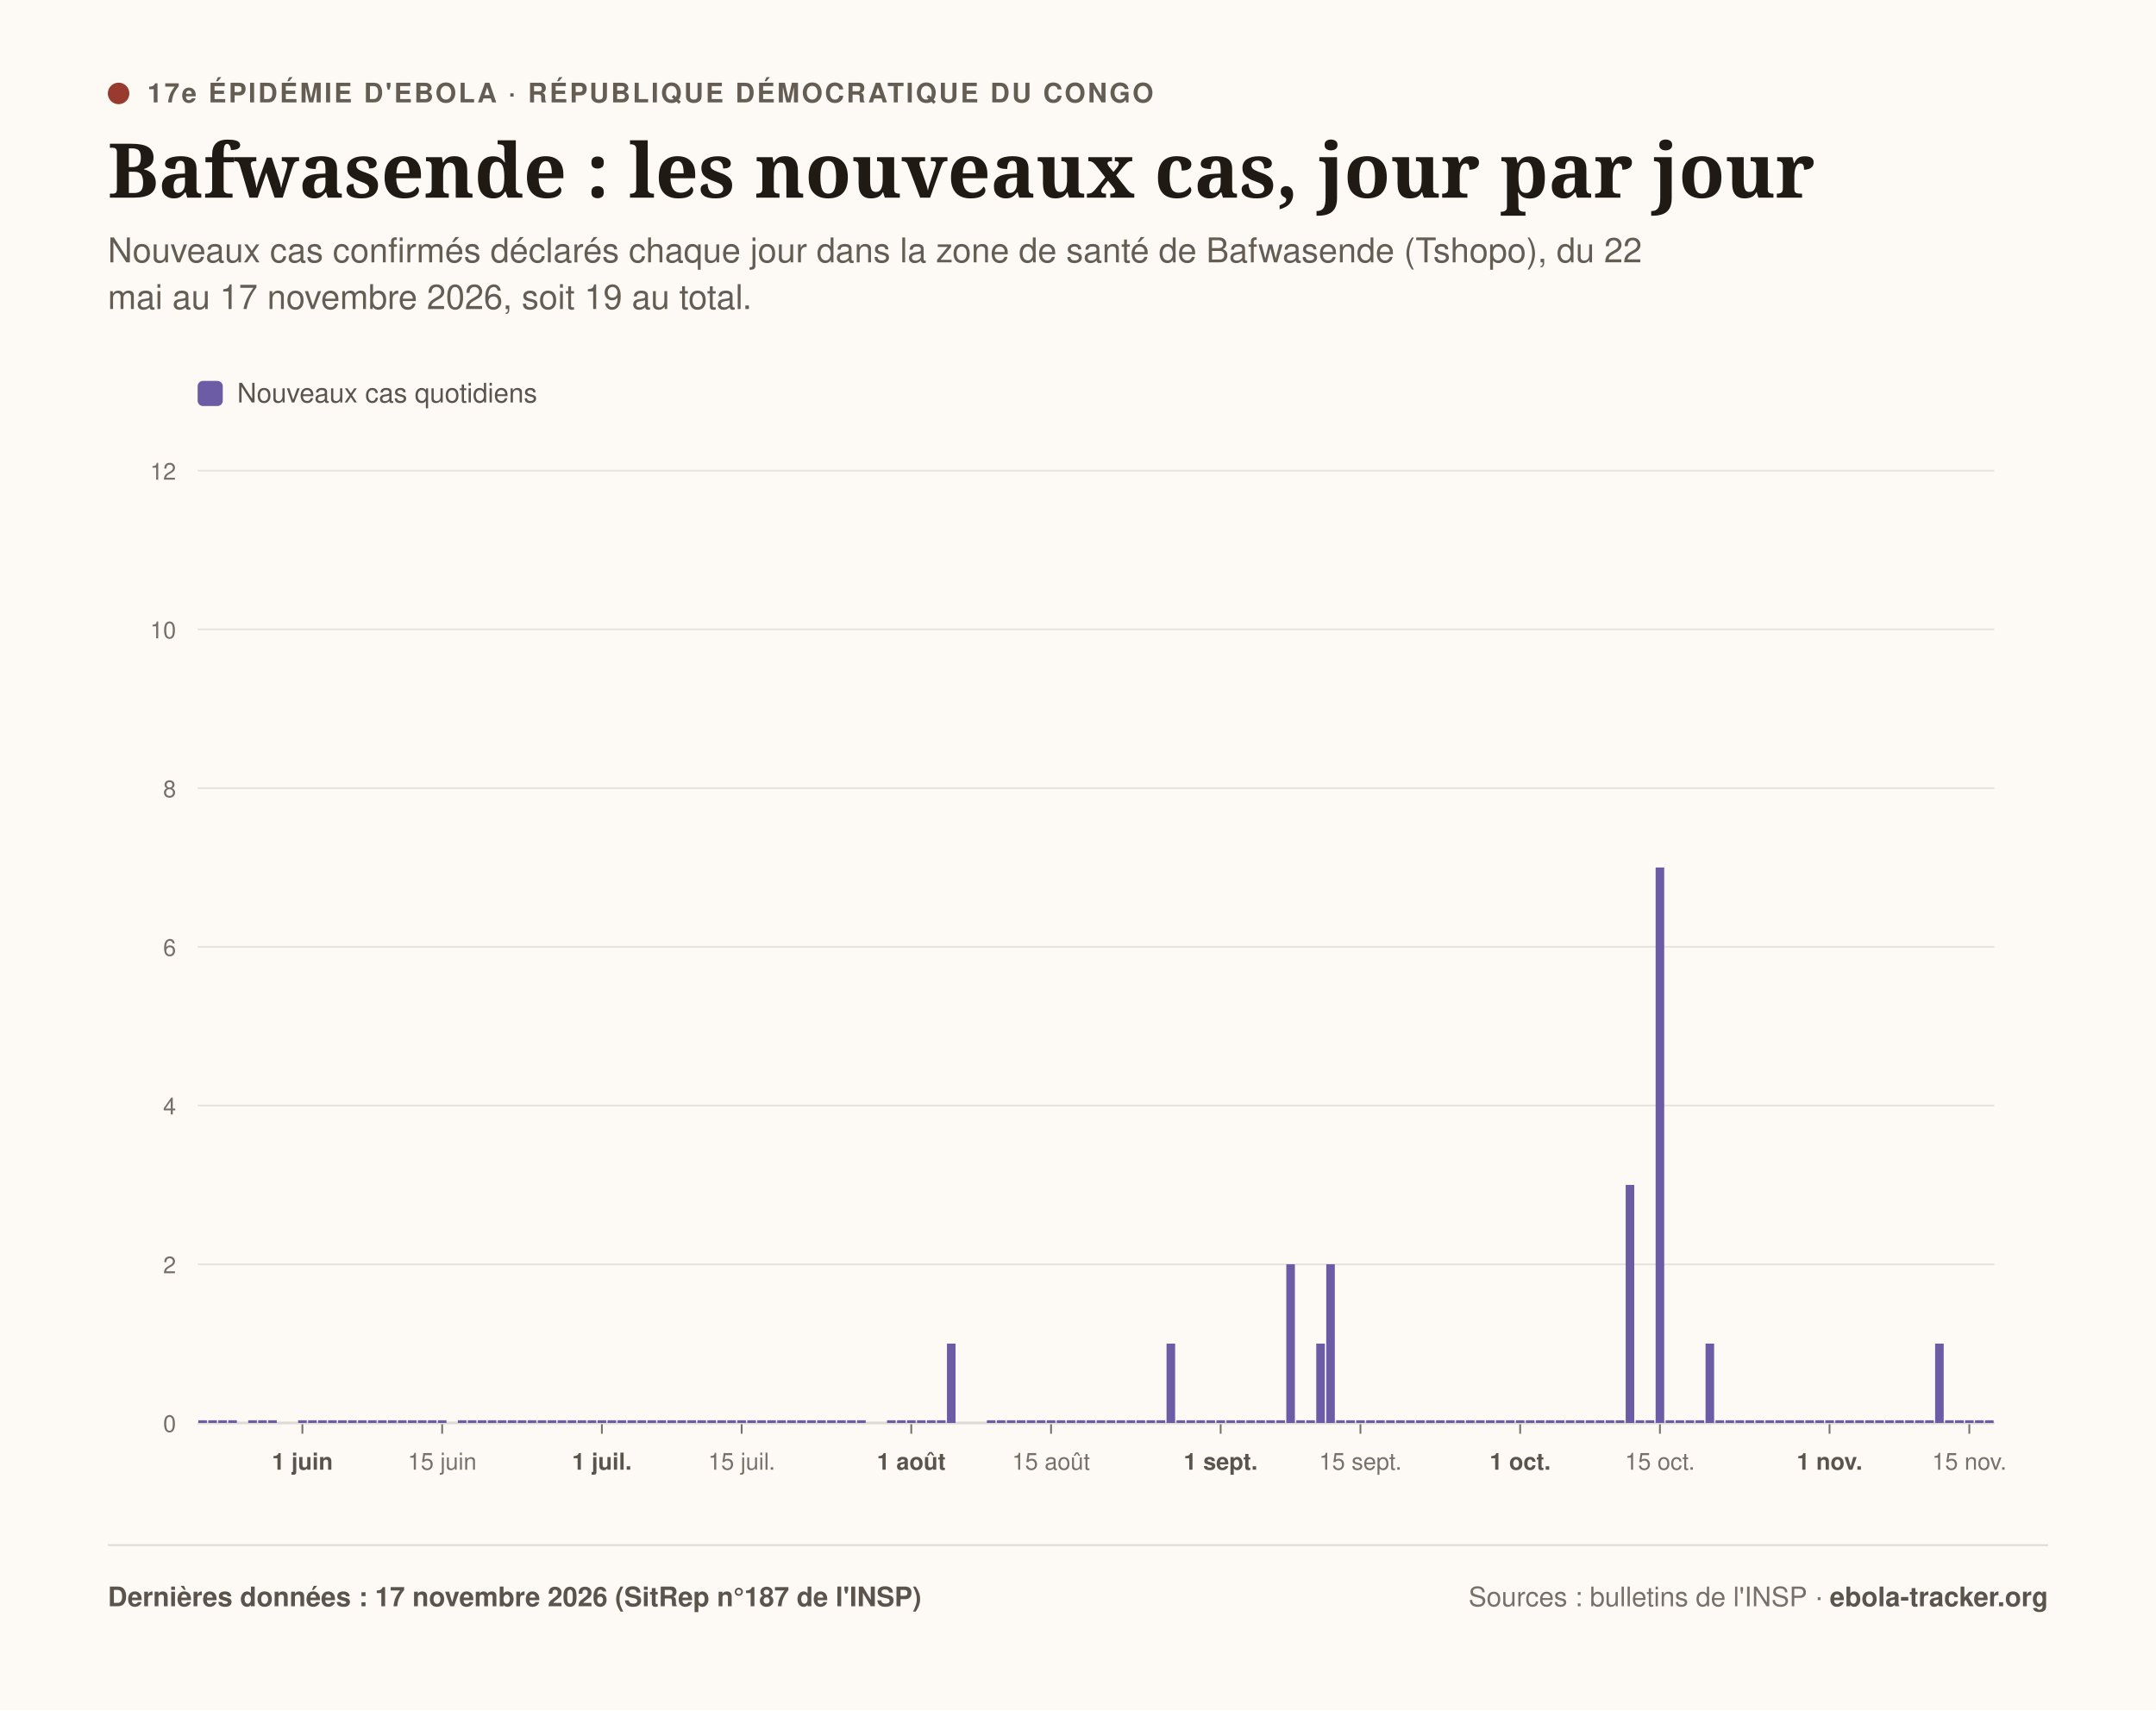
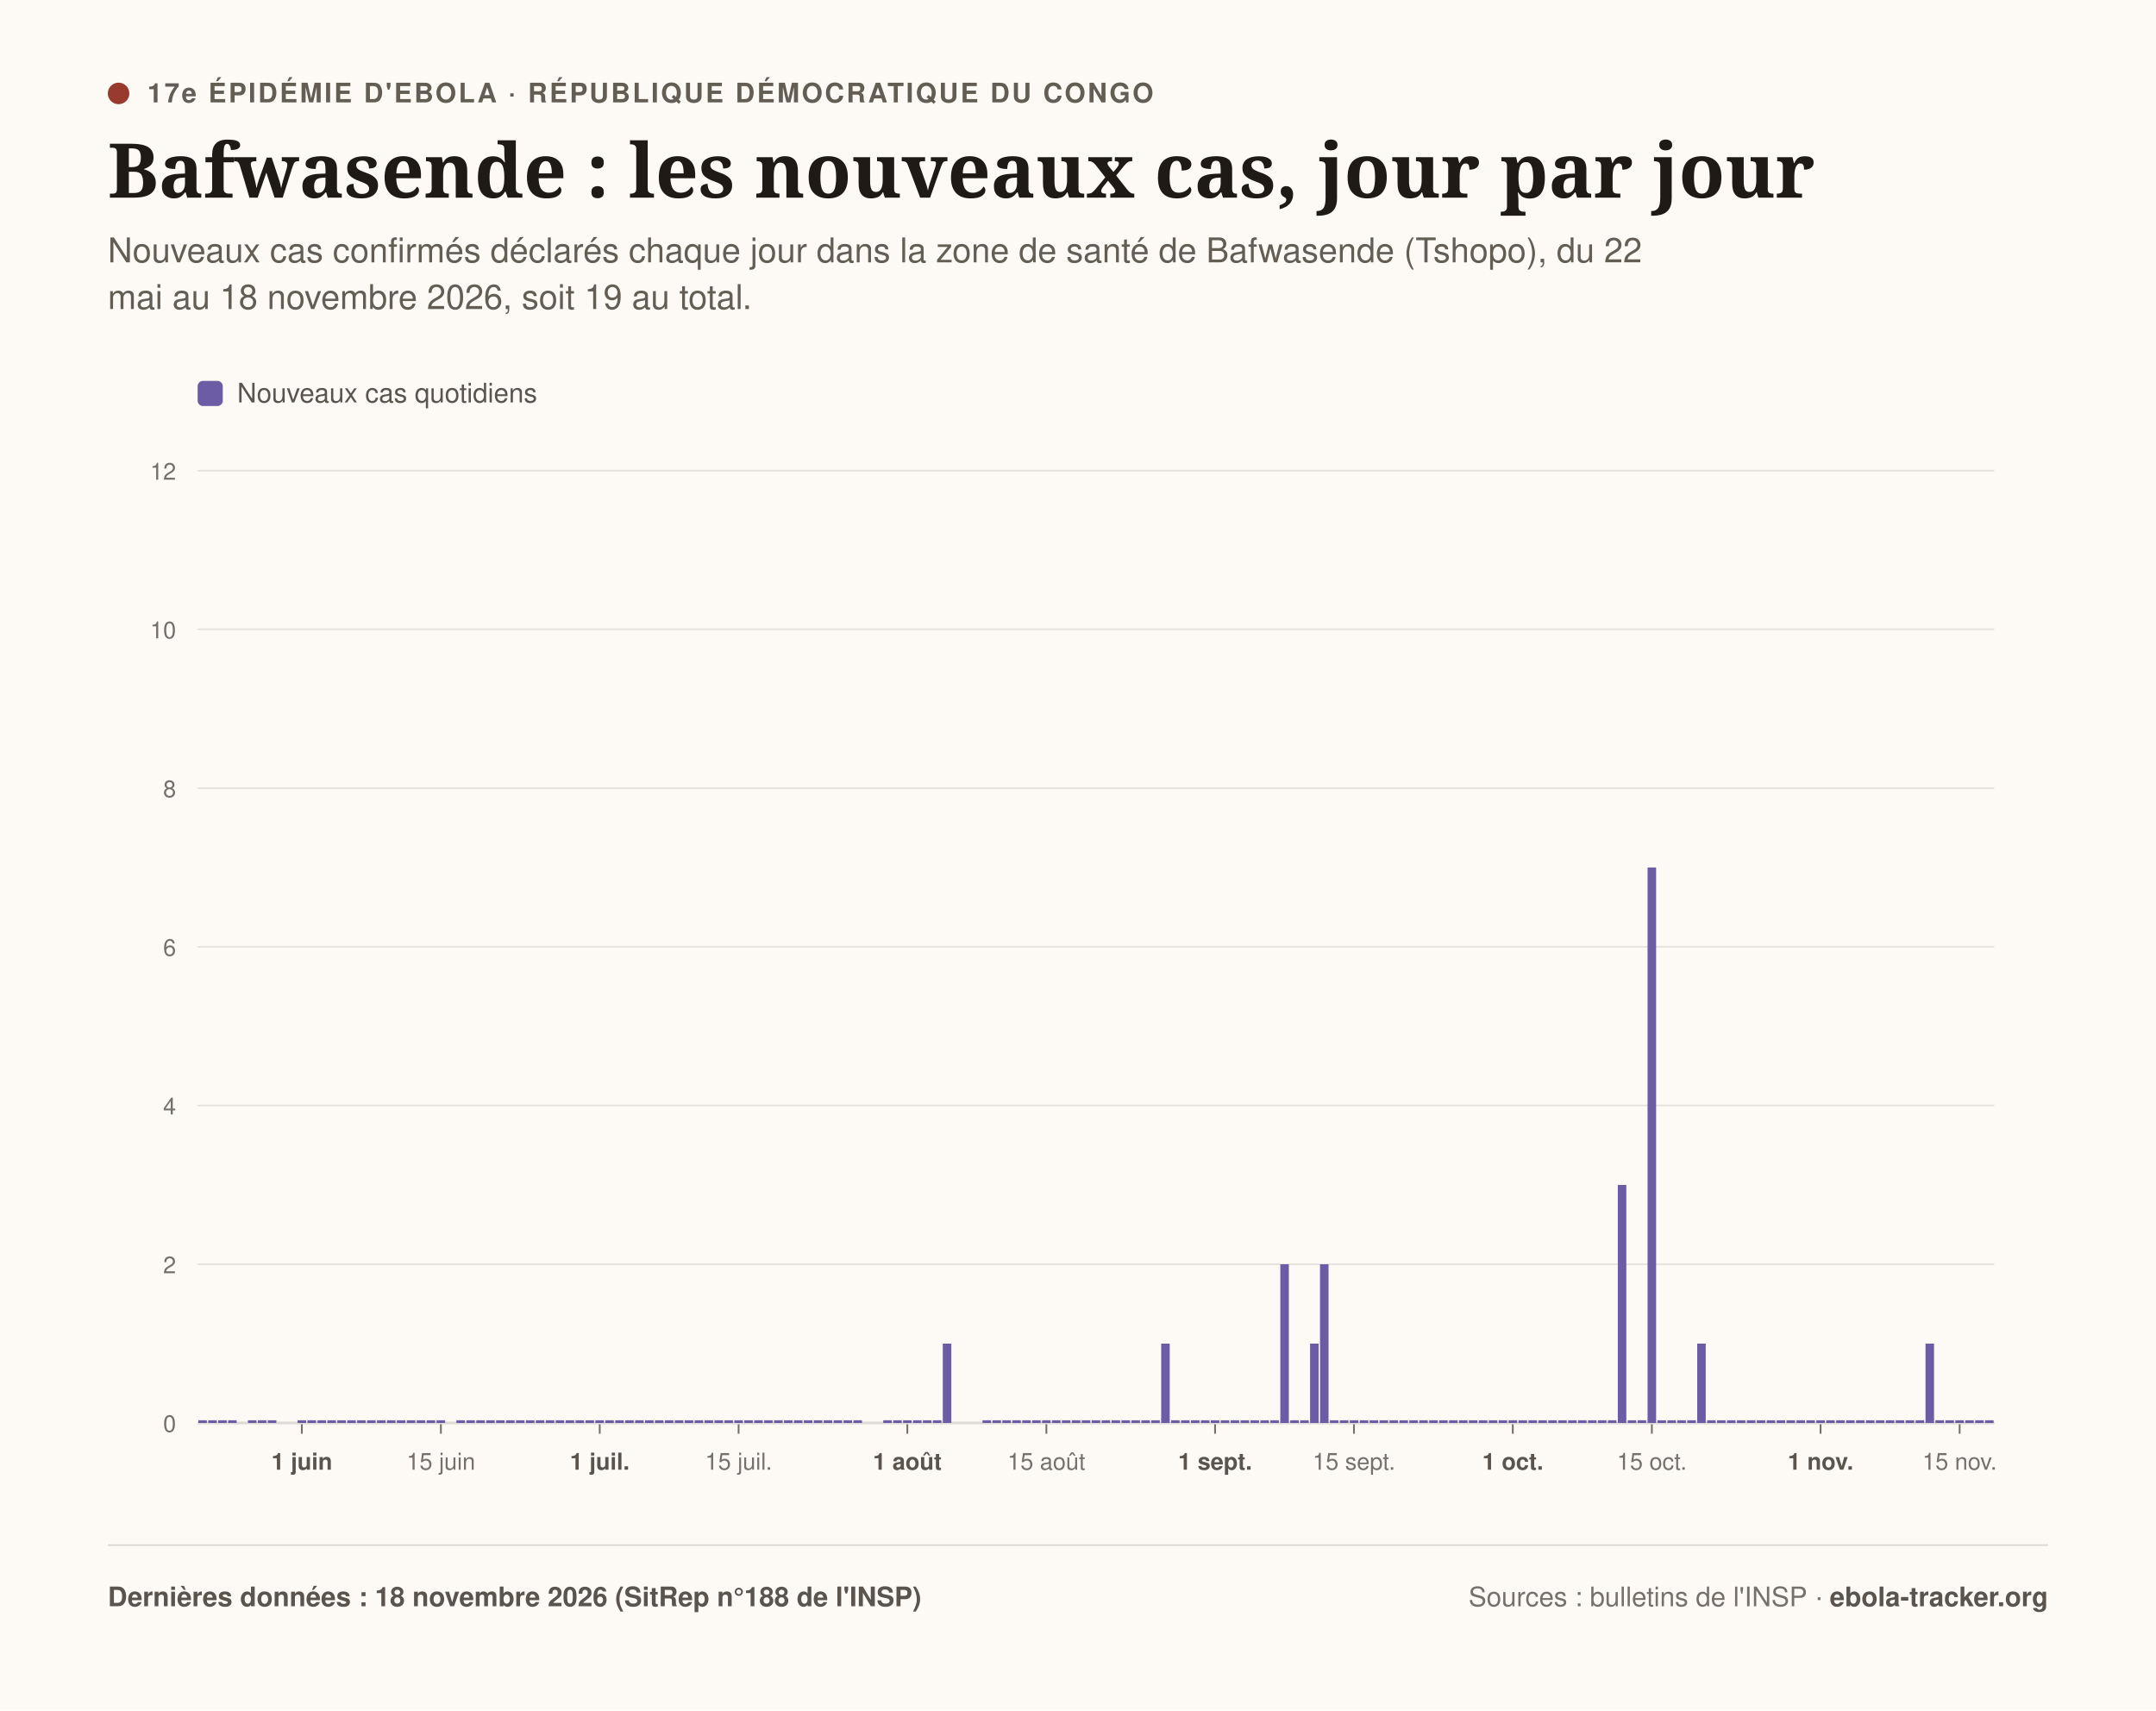
- <svg xmlns="http://www.w3.org/2000/svg" viewBox="0 0 1200 952" role="img" aria-label="Bafwasende : les nouveaux cas, jour par jour. Nouveaux cas confirmés déclarés chaque jour dans la zone de santé de Bafwasende (Tshopo), du 22 mai au 17 novembre 2026, soit 19 au total.">
+ <svg xmlns="http://www.w3.org/2000/svg" viewBox="0 0 1200 952" role="img" aria-label="Bafwasende : les nouveaux cas, jour par jour. Nouveaux cas confirmés déclarés chaque jour dans la zone de santé de Bafwasende (Tshopo), du 22 mai au 18 novembre 2026, soit 19 au total.">
  <rect width="1200" height="952" fill="#FDFAF6" />
  <circle cx="66" cy="52" r="6" fill="#993A2E" />
  <text x="82.0" y="57.0" font-family="'Public Sans',Helvetica,Arial,sans-serif" font-size="15" font-weight="700" fill="#635D54" text-anchor="start" letter-spacing=".08em">17e ÉPIDÉMIE D'EBOLA · RÉPUBLIQUE DÉMOCRATIQUE DU CONGO</text>
  <text x="60.0" y="110.0" font-family="'Source Serif 4',Georgia,serif" font-size="42" font-weight="600" fill="#1F1A13" text-anchor="start">Bafwasende : les nouveaux cas, jour par jour</text>
  <text x="60.0" y="146.0" font-family="'Public Sans',Helvetica,Arial,sans-serif" font-size="19" font-weight="400" fill="#635D54" text-anchor="start">Nouveaux cas confirmés déclarés chaque jour dans la zone de santé de Bafwasende (Tshopo), du 22</text>
-   <text x="60.0" y="172.0" font-family="'Public Sans',Helvetica,Arial,sans-serif" font-size="19" font-weight="400" fill="#635D54" text-anchor="start">mai au 17 novembre 2026, soit 19 au total.</text>
+   <text x="60.0" y="172.0" font-family="'Public Sans',Helvetica,Arial,sans-serif" font-size="19" font-weight="400" fill="#635D54" text-anchor="start">mai au 18 novembre 2026, soit 19 au total.</text>
  <rect x="110" y="212" width="14" height="14" rx="3" fill="#6B5CA5" />
  <text x="132.0" y="224.0" font-family="'Public Sans',Helvetica,Arial,sans-serif" font-size="15" font-weight="400" fill="#5A544C" text-anchor="start">Nouveaux cas quotidiens</text>
  <line x1="110" x2="1110" y1="792.0" y2="792.0" stroke="#E7E4E0" />
  <text x="98.0" y="797.0" font-family="'Public Sans',Helvetica,Arial,sans-serif" font-size="13" font-weight="400" fill="#777068" text-anchor="end">0</text>
  <line x1="110" x2="1110" y1="703.7" y2="703.7" stroke="#E7E4E0" />
  <text x="98.0" y="708.7" font-family="'Public Sans',Helvetica,Arial,sans-serif" font-size="13" font-weight="400" fill="#777068" text-anchor="end">2</text>
  <line x1="110" x2="1110" y1="615.3" y2="615.3" stroke="#E7E4E0" />
  <text x="98.0" y="620.3" font-family="'Public Sans',Helvetica,Arial,sans-serif" font-size="13" font-weight="400" fill="#777068" text-anchor="end">4</text>
  <line x1="110" x2="1110" y1="527.0" y2="527.0" stroke="#E7E4E0" />
  <text x="98.0" y="532.0" font-family="'Public Sans',Helvetica,Arial,sans-serif" font-size="13" font-weight="400" fill="#777068" text-anchor="end">6</text>
  <line x1="110" x2="1110" y1="438.7" y2="438.7" stroke="#E7E4E0" />
  <text x="98.0" y="443.7" font-family="'Public Sans',Helvetica,Arial,sans-serif" font-size="13" font-weight="400" fill="#777068" text-anchor="end">8</text>
  <line x1="110" x2="1110" y1="350.3" y2="350.3" stroke="#E7E4E0" />
  <text x="98.0" y="355.3" font-family="'Public Sans',Helvetica,Arial,sans-serif" font-size="13" font-weight="400" fill="#777068" text-anchor="end">10</text>
  <line x1="110" x2="1110" y1="262.0" y2="262.0" stroke="#E7E4E0" />
  <text x="98.0" y="267.0" font-family="'Public Sans',Helvetica,Arial,sans-serif" font-size="13" font-weight="400" fill="#777068" text-anchor="end">12</text>
-   <line x1="168.3" x2="168.3" y1="792" y2="798" stroke="#777068" />
-   <text x="168.3" y="818.0" font-family="'Public Sans',Helvetica,Arial,sans-serif" font-size="13" font-weight="600" fill="#5A544C" text-anchor="middle">1 juin</text>
-   <line x1="246.1" x2="246.1" y1="792" y2="798" stroke="#777068" />
-   <text x="246.1" y="818.0" font-family="'Public Sans',Helvetica,Arial,sans-serif" font-size="13" font-weight="400" fill="#777068" text-anchor="middle">15 juin</text>
-   <line x1="335.0" x2="335.0" y1="792" y2="798" stroke="#777068" />
-   <text x="335.0" y="818.0" font-family="'Public Sans',Helvetica,Arial,sans-serif" font-size="13" font-weight="600" fill="#5A544C" text-anchor="middle">1 juil.</text>
-   <line x1="412.8" x2="412.8" y1="792" y2="798" stroke="#777068" />
-   <text x="412.8" y="818.0" font-family="'Public Sans',Helvetica,Arial,sans-serif" font-size="13" font-weight="400" fill="#777068" text-anchor="middle">15 juil.</text>
-   <line x1="507.2" x2="507.2" y1="792" y2="798" stroke="#777068" />
-   <text x="507.2" y="818.0" font-family="'Public Sans',Helvetica,Arial,sans-serif" font-size="13" font-weight="600" fill="#5A544C" text-anchor="middle">1 août</text>
-   <line x1="585.0" x2="585.0" y1="792" y2="798" stroke="#777068" />
-   <text x="585.0" y="818.0" font-family="'Public Sans',Helvetica,Arial,sans-serif" font-size="13" font-weight="400" fill="#777068" text-anchor="middle">15 août</text>
-   <line x1="679.4" x2="679.4" y1="792" y2="798" stroke="#777068" />
-   <text x="679.4" y="818.0" font-family="'Public Sans',Helvetica,Arial,sans-serif" font-size="13" font-weight="600" fill="#5A544C" text-anchor="middle">1 sept.</text>
-   <line x1="757.2" x2="757.2" y1="792" y2="798" stroke="#777068" />
-   <text x="757.2" y="818.0" font-family="'Public Sans',Helvetica,Arial,sans-serif" font-size="13" font-weight="400" fill="#777068" text-anchor="middle">15 sept.</text>
-   <line x1="846.1" x2="846.1" y1="792" y2="798" stroke="#777068" />
-   <text x="846.1" y="818.0" font-family="'Public Sans',Helvetica,Arial,sans-serif" font-size="13" font-weight="600" fill="#5A544C" text-anchor="middle">1 oct.</text>
-   <line x1="923.9" x2="923.9" y1="792" y2="798" stroke="#777068" />
-   <text x="923.9" y="818.0" font-family="'Public Sans',Helvetica,Arial,sans-serif" font-size="13" font-weight="400" fill="#777068" text-anchor="middle">15 oct.</text>
-   <line x1="1018.3" x2="1018.3" y1="792" y2="798" stroke="#777068" />
-   <text x="1018.3" y="818.0" font-family="'Public Sans',Helvetica,Arial,sans-serif" font-size="13" font-weight="600" fill="#5A544C" text-anchor="middle">1 nov.</text>
-   <line x1="1096.1" x2="1096.1" y1="792" y2="798" stroke="#777068" />
-   <text x="1096.1" y="818.0" font-family="'Public Sans',Helvetica,Arial,sans-serif" font-size="13" font-weight="400" fill="#777068" text-anchor="middle">15 nov.</text>
+   <line x1="168.0" x2="168.0" y1="792" y2="798" stroke="#777068" />
+   <text x="168.0" y="818.0" font-family="'Public Sans',Helvetica,Arial,sans-serif" font-size="13" font-weight="600" fill="#5A544C" text-anchor="middle">1 juin</text>
+   <line x1="245.4" x2="245.4" y1="792" y2="798" stroke="#777068" />
+   <text x="245.4" y="818.0" font-family="'Public Sans',Helvetica,Arial,sans-serif" font-size="13" font-weight="400" fill="#777068" text-anchor="middle">15 juin</text>
+   <line x1="333.8" x2="333.8" y1="792" y2="798" stroke="#777068" />
+   <text x="333.8" y="818.0" font-family="'Public Sans',Helvetica,Arial,sans-serif" font-size="13" font-weight="600" fill="#5A544C" text-anchor="middle">1 juil.</text>
+   <line x1="411.1" x2="411.1" y1="792" y2="798" stroke="#777068" />
+   <text x="411.1" y="818.0" font-family="'Public Sans',Helvetica,Arial,sans-serif" font-size="13" font-weight="400" fill="#777068" text-anchor="middle">15 juil.</text>
+   <line x1="505.0" x2="505.0" y1="792" y2="798" stroke="#777068" />
+   <text x="505.0" y="818.0" font-family="'Public Sans',Helvetica,Arial,sans-serif" font-size="13" font-weight="600" fill="#5A544C" text-anchor="middle">1 août</text>
+   <line x1="582.4" x2="582.4" y1="792" y2="798" stroke="#777068" />
+   <text x="582.4" y="818.0" font-family="'Public Sans',Helvetica,Arial,sans-serif" font-size="13" font-weight="400" fill="#777068" text-anchor="middle">15 août</text>
+   <line x1="676.3" x2="676.3" y1="792" y2="798" stroke="#777068" />
+   <text x="676.3" y="818.0" font-family="'Public Sans',Helvetica,Arial,sans-serif" font-size="13" font-weight="600" fill="#5A544C" text-anchor="middle">1 sept.</text>
+   <line x1="753.6" x2="753.6" y1="792" y2="798" stroke="#777068" />
+   <text x="753.6" y="818.0" font-family="'Public Sans',Helvetica,Arial,sans-serif" font-size="13" font-weight="400" fill="#777068" text-anchor="middle">15 sept.</text>
+   <line x1="842.0" x2="842.0" y1="792" y2="798" stroke="#777068" />
+   <text x="842.0" y="818.0" font-family="'Public Sans',Helvetica,Arial,sans-serif" font-size="13" font-weight="600" fill="#5A544C" text-anchor="middle">1 oct.</text>
+   <line x1="919.4" x2="919.4" y1="792" y2="798" stroke="#777068" />
+   <text x="919.4" y="818.0" font-family="'Public Sans',Helvetica,Arial,sans-serif" font-size="13" font-weight="400" fill="#777068" text-anchor="middle">15 oct.</text>
+   <line x1="1013.3" x2="1013.3" y1="792" y2="798" stroke="#777068" />
+   <text x="1013.3" y="818.0" font-family="'Public Sans',Helvetica,Arial,sans-serif" font-size="13" font-weight="600" fill="#5A544C" text-anchor="middle">1 nov.</text>
+   <line x1="1090.7" x2="1090.7" y1="792" y2="798" stroke="#777068" />
+   <text x="1090.7" y="818.0" font-family="'Public Sans',Helvetica,Arial,sans-serif" font-size="13" font-weight="400" fill="#777068" text-anchor="middle">15 nov.</text>
  <line x1="110" x2="1110" y1="792" y2="792" stroke="#DEDAD5" stroke-width="1.5" />
-   <rect x="110.39" y="790.50" width="4.78" height="1.50" fill="#6B5CA5" />
-   <rect x="115.94" y="790.50" width="4.78" height="1.50" fill="#6B5CA5" />
-   <rect x="121.50" y="790.50" width="4.78" height="1.50" fill="#6B5CA5" />
-   <rect x="127.06" y="790.50" width="4.78" height="1.50" fill="#6B5CA5" />
-   <rect x="138.17" y="790.50" width="4.78" height="1.50" fill="#6B5CA5" />
-   <rect x="143.72" y="790.50" width="4.78" height="1.50" fill="#6B5CA5" />
-   <rect x="149.28" y="790.50" width="4.78" height="1.50" fill="#6B5CA5" />
-   <rect x="165.94" y="790.50" width="4.78" height="1.50" fill="#6B5CA5" />
-   <rect x="171.50" y="790.50" width="4.78" height="1.50" fill="#6B5CA5" />
-   <rect x="177.06" y="790.50" width="4.78" height="1.50" fill="#6B5CA5" />
-   <rect x="182.61" y="790.50" width="4.78" height="1.50" fill="#6B5CA5" />
-   <rect x="188.17" y="790.50" width="4.78" height="1.50" fill="#6B5CA5" />
-   <rect x="193.72" y="790.50" width="4.78" height="1.50" fill="#6B5CA5" />
-   <rect x="199.28" y="790.50" width="4.78" height="1.50" fill="#6B5CA5" />
-   <rect x="204.83" y="790.50" width="4.78" height="1.50" fill="#6B5CA5" />
-   <rect x="210.39" y="790.50" width="4.78" height="1.50" fill="#6B5CA5" />
-   <rect x="215.94" y="790.50" width="4.78" height="1.50" fill="#6B5CA5" />
-   <rect x="221.50" y="790.50" width="4.78" height="1.50" fill="#6B5CA5" />
-   <rect x="227.06" y="790.50" width="4.78" height="1.50" fill="#6B5CA5" />
-   <rect x="232.61" y="790.50" width="4.78" height="1.50" fill="#6B5CA5" />
-   <rect x="238.17" y="790.50" width="4.78" height="1.50" fill="#6B5CA5" />
-   <rect x="243.72" y="790.50" width="4.78" height="1.50" fill="#6B5CA5" />
-   <rect x="254.83" y="790.50" width="4.78" height="1.50" fill="#6B5CA5" />
-   <rect x="260.39" y="790.50" width="4.78" height="1.50" fill="#6B5CA5" />
-   <rect x="265.94" y="790.50" width="4.78" height="1.50" fill="#6B5CA5" />
-   <rect x="271.50" y="790.50" width="4.78" height="1.50" fill="#6B5CA5" />
-   <rect x="277.06" y="790.50" width="4.78" height="1.50" fill="#6B5CA5" />
-   <rect x="282.61" y="790.50" width="4.78" height="1.50" fill="#6B5CA5" />
-   <rect x="288.17" y="790.50" width="4.78" height="1.50" fill="#6B5CA5" />
-   <rect x="293.72" y="790.50" width="4.78" height="1.50" fill="#6B5CA5" />
-   <rect x="299.28" y="790.50" width="4.78" height="1.50" fill="#6B5CA5" />
-   <rect x="304.83" y="790.50" width="4.78" height="1.50" fill="#6B5CA5" />
-   <rect x="310.39" y="790.50" width="4.78" height="1.50" fill="#6B5CA5" />
-   <rect x="315.94" y="790.50" width="4.78" height="1.50" fill="#6B5CA5" />
-   <rect x="321.50" y="790.50" width="4.78" height="1.50" fill="#6B5CA5" />
-   <rect x="327.06" y="790.50" width="4.78" height="1.50" fill="#6B5CA5" />
-   <rect x="332.61" y="790.50" width="4.78" height="1.50" fill="#6B5CA5" />
-   <rect x="338.17" y="790.50" width="4.78" height="1.50" fill="#6B5CA5" />
-   <rect x="343.72" y="790.50" width="4.78" height="1.50" fill="#6B5CA5" />
-   <rect x="349.28" y="790.50" width="4.78" height="1.50" fill="#6B5CA5" />
-   <rect x="354.83" y="790.50" width="4.78" height="1.50" fill="#6B5CA5" />
-   <rect x="360.39" y="790.50" width="4.78" height="1.50" fill="#6B5CA5" />
-   <rect x="365.94" y="790.50" width="4.78" height="1.50" fill="#6B5CA5" />
-   <rect x="371.50" y="790.50" width="4.78" height="1.50" fill="#6B5CA5" />
-   <rect x="377.06" y="790.50" width="4.78" height="1.50" fill="#6B5CA5" />
-   <rect x="382.61" y="790.50" width="4.78" height="1.50" fill="#6B5CA5" />
-   <rect x="388.17" y="790.50" width="4.78" height="1.50" fill="#6B5CA5" />
-   <rect x="393.72" y="790.50" width="4.78" height="1.50" fill="#6B5CA5" />
-   <rect x="399.28" y="790.50" width="4.78" height="1.50" fill="#6B5CA5" />
-   <rect x="404.83" y="790.50" width="4.78" height="1.50" fill="#6B5CA5" />
-   <rect x="410.39" y="790.50" width="4.78" height="1.50" fill="#6B5CA5" />
-   <rect x="415.94" y="790.50" width="4.78" height="1.50" fill="#6B5CA5" />
-   <rect x="421.50" y="790.50" width="4.78" height="1.50" fill="#6B5CA5" />
-   <rect x="427.06" y="790.50" width="4.78" height="1.50" fill="#6B5CA5" />
-   <rect x="432.61" y="790.50" width="4.78" height="1.50" fill="#6B5CA5" />
-   <rect x="438.17" y="790.50" width="4.78" height="1.50" fill="#6B5CA5" />
-   <rect x="443.72" y="790.50" width="4.78" height="1.50" fill="#6B5CA5" />
-   <rect x="449.28" y="790.50" width="4.78" height="1.50" fill="#6B5CA5" />
-   <rect x="454.83" y="790.50" width="4.78" height="1.50" fill="#6B5CA5" />
-   <rect x="460.39" y="790.50" width="4.78" height="1.50" fill="#6B5CA5" />
-   <rect x="465.94" y="790.50" width="4.78" height="1.50" fill="#6B5CA5" />
-   <rect x="471.50" y="790.50" width="4.78" height="1.50" fill="#6B5CA5" />
-   <rect x="477.06" y="790.50" width="4.78" height="1.50" fill="#6B5CA5" />
-   <rect x="493.72" y="790.50" width="4.78" height="1.50" fill="#6B5CA5" />
-   <rect x="499.28" y="790.50" width="4.78" height="1.50" fill="#6B5CA5" />
-   <rect x="504.83" y="790.50" width="4.78" height="1.50" fill="#6B5CA5" />
-   <rect x="510.39" y="790.50" width="4.78" height="1.50" fill="#6B5CA5" />
-   <rect x="515.94" y="790.50" width="4.78" height="1.50" fill="#6B5CA5" />
-   <rect x="521.50" y="790.50" width="4.78" height="1.50" fill="#6B5CA5" />
-   <rect x="527.06" y="747.83" width="4.78" height="44.17" fill="#6B5CA5" />
-   <rect x="549.28" y="790.50" width="4.78" height="1.50" fill="#6B5CA5" />
-   <rect x="554.83" y="790.50" width="4.78" height="1.50" fill="#6B5CA5" />
-   <rect x="560.39" y="790.50" width="4.78" height="1.50" fill="#6B5CA5" />
-   <rect x="565.94" y="790.50" width="4.78" height="1.50" fill="#6B5CA5" />
-   <rect x="571.50" y="790.50" width="4.78" height="1.50" fill="#6B5CA5" />
-   <rect x="577.06" y="790.50" width="4.78" height="1.50" fill="#6B5CA5" />
-   <rect x="582.61" y="790.50" width="4.78" height="1.50" fill="#6B5CA5" />
-   <rect x="588.17" y="790.50" width="4.78" height="1.50" fill="#6B5CA5" />
-   <rect x="593.72" y="790.50" width="4.78" height="1.50" fill="#6B5CA5" />
-   <rect x="599.28" y="790.50" width="4.78" height="1.50" fill="#6B5CA5" />
-   <rect x="604.83" y="790.50" width="4.78" height="1.50" fill="#6B5CA5" />
-   <rect x="610.39" y="790.50" width="4.78" height="1.50" fill="#6B5CA5" />
-   <rect x="615.94" y="790.50" width="4.78" height="1.50" fill="#6B5CA5" />
-   <rect x="621.50" y="790.50" width="4.78" height="1.50" fill="#6B5CA5" />
-   <rect x="627.06" y="790.50" width="4.78" height="1.50" fill="#6B5CA5" />
-   <rect x="632.61" y="790.50" width="4.78" height="1.50" fill="#6B5CA5" />
-   <rect x="638.17" y="790.50" width="4.78" height="1.50" fill="#6B5CA5" />
-   <rect x="643.72" y="790.50" width="4.78" height="1.50" fill="#6B5CA5" />
-   <rect x="649.28" y="747.83" width="4.78" height="44.17" fill="#6B5CA5" />
-   <rect x="654.83" y="790.50" width="4.78" height="1.50" fill="#6B5CA5" />
-   <rect x="660.39" y="790.50" width="4.78" height="1.50" fill="#6B5CA5" />
-   <rect x="665.94" y="790.50" width="4.78" height="1.50" fill="#6B5CA5" />
-   <rect x="671.50" y="790.50" width="4.78" height="1.50" fill="#6B5CA5" />
-   <rect x="677.06" y="790.50" width="4.78" height="1.50" fill="#6B5CA5" />
-   <rect x="682.61" y="790.50" width="4.78" height="1.50" fill="#6B5CA5" />
-   <rect x="688.17" y="790.50" width="4.78" height="1.50" fill="#6B5CA5" />
-   <rect x="693.72" y="790.50" width="4.78" height="1.50" fill="#6B5CA5" />
-   <rect x="699.28" y="790.50" width="4.78" height="1.50" fill="#6B5CA5" />
-   <rect x="704.83" y="790.50" width="4.78" height="1.50" fill="#6B5CA5" />
-   <rect x="710.39" y="790.50" width="4.78" height="1.50" fill="#6B5CA5" />
-   <rect x="715.94" y="703.67" width="4.78" height="88.33" fill="#6B5CA5" />
-   <rect x="721.50" y="790.50" width="4.78" height="1.50" fill="#6B5CA5" />
-   <rect x="727.06" y="790.50" width="4.78" height="1.50" fill="#6B5CA5" />
-   <rect x="732.61" y="747.83" width="4.78" height="44.17" fill="#6B5CA5" />
-   <rect x="738.17" y="703.67" width="4.78" height="88.33" fill="#6B5CA5" />
-   <rect x="743.72" y="790.50" width="4.78" height="1.50" fill="#6B5CA5" />
-   <rect x="749.28" y="790.50" width="4.78" height="1.50" fill="#6B5CA5" />
-   <rect x="754.83" y="790.50" width="4.78" height="1.50" fill="#6B5CA5" />
-   <rect x="760.39" y="790.50" width="4.78" height="1.50" fill="#6B5CA5" />
-   <rect x="765.94" y="790.50" width="4.78" height="1.50" fill="#6B5CA5" />
-   <rect x="771.50" y="790.50" width="4.78" height="1.50" fill="#6B5CA5" />
-   <rect x="777.06" y="790.50" width="4.78" height="1.50" fill="#6B5CA5" />
-   <rect x="782.61" y="790.50" width="4.78" height="1.50" fill="#6B5CA5" />
-   <rect x="788.17" y="790.50" width="4.78" height="1.50" fill="#6B5CA5" />
-   <rect x="793.72" y="790.50" width="4.78" height="1.50" fill="#6B5CA5" />
-   <rect x="799.28" y="790.50" width="4.78" height="1.50" fill="#6B5CA5" />
-   <rect x="804.83" y="790.50" width="4.78" height="1.50" fill="#6B5CA5" />
-   <rect x="810.39" y="790.50" width="4.78" height="1.50" fill="#6B5CA5" />
-   <rect x="815.94" y="790.50" width="4.78" height="1.50" fill="#6B5CA5" />
-   <rect x="821.50" y="790.50" width="4.78" height="1.50" fill="#6B5CA5" />
-   <rect x="827.06" y="790.50" width="4.78" height="1.50" fill="#6B5CA5" />
-   <rect x="832.61" y="790.50" width="4.78" height="1.50" fill="#6B5CA5" />
-   <rect x="838.17" y="790.50" width="4.78" height="1.50" fill="#6B5CA5" />
-   <rect x="843.72" y="790.50" width="4.78" height="1.50" fill="#6B5CA5" />
-   <rect x="849.28" y="790.50" width="4.78" height="1.50" fill="#6B5CA5" />
-   <rect x="854.83" y="790.50" width="4.78" height="1.50" fill="#6B5CA5" />
-   <rect x="860.39" y="790.50" width="4.78" height="1.50" fill="#6B5CA5" />
-   <rect x="865.94" y="790.50" width="4.78" height="1.50" fill="#6B5CA5" />
-   <rect x="871.50" y="790.50" width="4.78" height="1.50" fill="#6B5CA5" />
-   <rect x="877.06" y="790.50" width="4.78" height="1.50" fill="#6B5CA5" />
-   <rect x="882.61" y="790.50" width="4.78" height="1.50" fill="#6B5CA5" />
-   <rect x="888.17" y="790.50" width="4.78" height="1.50" fill="#6B5CA5" />
-   <rect x="893.72" y="790.50" width="4.78" height="1.50" fill="#6B5CA5" />
-   <rect x="899.28" y="790.50" width="4.78" height="1.50" fill="#6B5CA5" />
-   <rect x="904.83" y="659.50" width="4.78" height="132.50" fill="#6B5CA5" />
-   <rect x="910.39" y="790.50" width="4.78" height="1.50" fill="#6B5CA5" />
-   <rect x="915.94" y="790.50" width="4.78" height="1.50" fill="#6B5CA5" />
-   <rect x="921.50" y="482.83" width="4.78" height="309.17" fill="#6B5CA5" />
-   <rect x="927.06" y="790.50" width="4.78" height="1.50" fill="#6B5CA5" />
-   <rect x="932.61" y="790.50" width="4.78" height="1.50" fill="#6B5CA5" />
-   <rect x="938.17" y="790.50" width="4.78" height="1.50" fill="#6B5CA5" />
-   <rect x="943.72" y="790.50" width="4.78" height="1.50" fill="#6B5CA5" />
-   <rect x="949.28" y="747.83" width="4.78" height="44.17" fill="#6B5CA5" />
-   <rect x="954.83" y="790.50" width="4.78" height="1.50" fill="#6B5CA5" />
-   <rect x="960.39" y="790.50" width="4.78" height="1.50" fill="#6B5CA5" />
-   <rect x="965.94" y="790.50" width="4.78" height="1.50" fill="#6B5CA5" />
-   <rect x="971.50" y="790.50" width="4.78" height="1.50" fill="#6B5CA5" />
-   <rect x="977.06" y="790.50" width="4.78" height="1.50" fill="#6B5CA5" />
-   <rect x="982.61" y="790.50" width="4.78" height="1.50" fill="#6B5CA5" />
-   <rect x="988.17" y="790.50" width="4.78" height="1.50" fill="#6B5CA5" />
-   <rect x="993.72" y="790.50" width="4.78" height="1.50" fill="#6B5CA5" />
-   <rect x="999.28" y="790.50" width="4.78" height="1.50" fill="#6B5CA5" />
-   <rect x="1004.83" y="790.50" width="4.78" height="1.50" fill="#6B5CA5" />
-   <rect x="1010.39" y="790.50" width="4.78" height="1.50" fill="#6B5CA5" />
-   <rect x="1015.94" y="790.50" width="4.78" height="1.50" fill="#6B5CA5" />
-   <rect x="1021.50" y="790.50" width="4.78" height="1.50" fill="#6B5CA5" />
-   <rect x="1027.06" y="790.50" width="4.78" height="1.50" fill="#6B5CA5" />
-   <rect x="1032.61" y="790.50" width="4.78" height="1.50" fill="#6B5CA5" />
-   <rect x="1038.17" y="790.50" width="4.78" height="1.50" fill="#6B5CA5" />
-   <rect x="1043.72" y="790.50" width="4.78" height="1.50" fill="#6B5CA5" />
-   <rect x="1049.28" y="790.50" width="4.78" height="1.50" fill="#6B5CA5" />
-   <rect x="1054.83" y="790.50" width="4.78" height="1.50" fill="#6B5CA5" />
-   <rect x="1060.39" y="790.50" width="4.78" height="1.50" fill="#6B5CA5" />
-   <rect x="1065.94" y="790.50" width="4.78" height="1.50" fill="#6B5CA5" />
-   <rect x="1071.50" y="790.50" width="4.78" height="1.50" fill="#6B5CA5" />
-   <rect x="1077.06" y="747.83" width="4.78" height="44.17" fill="#6B5CA5" />
-   <rect x="1082.61" y="790.50" width="4.78" height="1.50" fill="#6B5CA5" />
-   <rect x="1088.17" y="790.50" width="4.78" height="1.50" fill="#6B5CA5" />
-   <rect x="1093.72" y="790.50" width="4.78" height="1.50" fill="#6B5CA5" />
-   <rect x="1099.28" y="790.50" width="4.78" height="1.50" fill="#6B5CA5" />
-   <rect x="1104.83" y="790.50" width="4.78" height="1.50" fill="#6B5CA5" />
+   <rect x="110.39" y="790.50" width="4.75" height="1.50" fill="#6B5CA5" />
+   <rect x="115.91" y="790.50" width="4.75" height="1.50" fill="#6B5CA5" />
+   <rect x="121.44" y="790.50" width="4.75" height="1.50" fill="#6B5CA5" />
+   <rect x="126.96" y="790.50" width="4.75" height="1.50" fill="#6B5CA5" />
+   <rect x="138.01" y="790.50" width="4.75" height="1.50" fill="#6B5CA5" />
+   <rect x="143.54" y="790.50" width="4.75" height="1.50" fill="#6B5CA5" />
+   <rect x="149.06" y="790.50" width="4.75" height="1.50" fill="#6B5CA5" />
+   <rect x="165.64" y="790.50" width="4.75" height="1.50" fill="#6B5CA5" />
+   <rect x="171.16" y="790.50" width="4.75" height="1.50" fill="#6B5CA5" />
+   <rect x="176.69" y="790.50" width="4.75" height="1.50" fill="#6B5CA5" />
+   <rect x="182.21" y="790.50" width="4.75" height="1.50" fill="#6B5CA5" />
+   <rect x="187.73" y="790.50" width="4.75" height="1.50" fill="#6B5CA5" />
+   <rect x="193.26" y="790.50" width="4.75" height="1.50" fill="#6B5CA5" />
+   <rect x="198.78" y="790.50" width="4.75" height="1.50" fill="#6B5CA5" />
+   <rect x="204.31" y="790.50" width="4.75" height="1.50" fill="#6B5CA5" />
+   <rect x="209.83" y="790.50" width="4.75" height="1.50" fill="#6B5CA5" />
+   <rect x="215.36" y="790.50" width="4.75" height="1.50" fill="#6B5CA5" />
+   <rect x="220.88" y="790.50" width="4.75" height="1.50" fill="#6B5CA5" />
+   <rect x="226.41" y="790.50" width="4.75" height="1.50" fill="#6B5CA5" />
+   <rect x="231.93" y="790.50" width="4.75" height="1.50" fill="#6B5CA5" />
+   <rect x="237.46" y="790.50" width="4.75" height="1.50" fill="#6B5CA5" />
+   <rect x="242.98" y="790.50" width="4.75" height="1.50" fill="#6B5CA5" />
+   <rect x="254.03" y="790.50" width="4.75" height="1.50" fill="#6B5CA5" />
+   <rect x="259.56" y="790.50" width="4.75" height="1.50" fill="#6B5CA5" />
+   <rect x="265.08" y="790.50" width="4.75" height="1.50" fill="#6B5CA5" />
+   <rect x="270.61" y="790.50" width="4.75" height="1.50" fill="#6B5CA5" />
+   <rect x="276.13" y="790.50" width="4.75" height="1.50" fill="#6B5CA5" />
+   <rect x="281.66" y="790.50" width="4.75" height="1.50" fill="#6B5CA5" />
+   <rect x="287.18" y="790.50" width="4.75" height="1.50" fill="#6B5CA5" />
+   <rect x="292.71" y="790.50" width="4.75" height="1.50" fill="#6B5CA5" />
+   <rect x="298.23" y="790.50" width="4.75" height="1.50" fill="#6B5CA5" />
+   <rect x="303.76" y="790.50" width="4.75" height="1.50" fill="#6B5CA5" />
+   <rect x="309.28" y="790.50" width="4.75" height="1.50" fill="#6B5CA5" />
+   <rect x="314.81" y="790.50" width="4.75" height="1.50" fill="#6B5CA5" />
+   <rect x="320.33" y="790.50" width="4.75" height="1.50" fill="#6B5CA5" />
+   <rect x="325.86" y="790.50" width="4.75" height="1.50" fill="#6B5CA5" />
+   <rect x="331.38" y="790.50" width="4.75" height="1.50" fill="#6B5CA5" />
+   <rect x="336.91" y="790.50" width="4.75" height="1.50" fill="#6B5CA5" />
+   <rect x="342.43" y="790.50" width="4.75" height="1.50" fill="#6B5CA5" />
+   <rect x="347.96" y="790.50" width="4.75" height="1.50" fill="#6B5CA5" />
+   <rect x="353.48" y="790.50" width="4.75" height="1.50" fill="#6B5CA5" />
+   <rect x="359.01" y="790.50" width="4.75" height="1.50" fill="#6B5CA5" />
+   <rect x="364.53" y="790.50" width="4.75" height="1.50" fill="#6B5CA5" />
+   <rect x="370.06" y="790.50" width="4.75" height="1.50" fill="#6B5CA5" />
+   <rect x="375.58" y="790.50" width="4.75" height="1.50" fill="#6B5CA5" />
+   <rect x="381.10" y="790.50" width="4.75" height="1.50" fill="#6B5CA5" />
+   <rect x="386.63" y="790.50" width="4.75" height="1.50" fill="#6B5CA5" />
+   <rect x="392.15" y="790.50" width="4.75" height="1.50" fill="#6B5CA5" />
+   <rect x="397.68" y="790.50" width="4.75" height="1.50" fill="#6B5CA5" />
+   <rect x="403.20" y="790.50" width="4.75" height="1.50" fill="#6B5CA5" />
+   <rect x="408.73" y="790.50" width="4.75" height="1.50" fill="#6B5CA5" />
+   <rect x="414.25" y="790.50" width="4.75" height="1.50" fill="#6B5CA5" />
+   <rect x="419.78" y="790.50" width="4.75" height="1.50" fill="#6B5CA5" />
+   <rect x="425.30" y="790.50" width="4.75" height="1.50" fill="#6B5CA5" />
+   <rect x="430.83" y="790.50" width="4.75" height="1.50" fill="#6B5CA5" />
+   <rect x="436.35" y="790.50" width="4.75" height="1.50" fill="#6B5CA5" />
+   <rect x="441.88" y="790.50" width="4.75" height="1.50" fill="#6B5CA5" />
+   <rect x="447.40" y="790.50" width="4.75" height="1.50" fill="#6B5CA5" />
+   <rect x="452.93" y="790.50" width="4.75" height="1.50" fill="#6B5CA5" />
+   <rect x="458.45" y="790.50" width="4.75" height="1.50" fill="#6B5CA5" />
+   <rect x="463.98" y="790.50" width="4.75" height="1.50" fill="#6B5CA5" />
+   <rect x="469.50" y="790.50" width="4.75" height="1.50" fill="#6B5CA5" />
+   <rect x="475.03" y="790.50" width="4.75" height="1.50" fill="#6B5CA5" />
+   <rect x="491.60" y="790.50" width="4.75" height="1.50" fill="#6B5CA5" />
+   <rect x="497.13" y="790.50" width="4.75" height="1.50" fill="#6B5CA5" />
+   <rect x="502.65" y="790.50" width="4.75" height="1.50" fill="#6B5CA5" />
+   <rect x="508.18" y="790.50" width="4.75" height="1.50" fill="#6B5CA5" />
+   <rect x="513.70" y="790.50" width="4.75" height="1.50" fill="#6B5CA5" />
+   <rect x="519.23" y="790.50" width="4.75" height="1.50" fill="#6B5CA5" />
+   <rect x="524.75" y="747.83" width="4.75" height="44.17" fill="#6B5CA5" />
+   <rect x="546.85" y="790.50" width="4.75" height="1.50" fill="#6B5CA5" />
+   <rect x="552.38" y="790.50" width="4.75" height="1.50" fill="#6B5CA5" />
+   <rect x="557.90" y="790.50" width="4.75" height="1.50" fill="#6B5CA5" />
+   <rect x="563.43" y="790.50" width="4.75" height="1.50" fill="#6B5CA5" />
+   <rect x="568.95" y="790.50" width="4.75" height="1.50" fill="#6B5CA5" />
+   <rect x="574.48" y="790.50" width="4.75" height="1.50" fill="#6B5CA5" />
+   <rect x="580.00" y="790.50" width="4.75" height="1.50" fill="#6B5CA5" />
+   <rect x="585.52" y="790.50" width="4.75" height="1.50" fill="#6B5CA5" />
+   <rect x="591.05" y="790.50" width="4.75" height="1.50" fill="#6B5CA5" />
+   <rect x="596.57" y="790.50" width="4.75" height="1.50" fill="#6B5CA5" />
+   <rect x="602.10" y="790.50" width="4.75" height="1.50" fill="#6B5CA5" />
+   <rect x="607.62" y="790.50" width="4.75" height="1.50" fill="#6B5CA5" />
+   <rect x="613.15" y="790.50" width="4.75" height="1.50" fill="#6B5CA5" />
+   <rect x="618.67" y="790.50" width="4.75" height="1.50" fill="#6B5CA5" />
+   <rect x="624.20" y="790.50" width="4.75" height="1.50" fill="#6B5CA5" />
+   <rect x="629.72" y="790.50" width="4.75" height="1.50" fill="#6B5CA5" />
+   <rect x="635.25" y="790.50" width="4.75" height="1.50" fill="#6B5CA5" />
+   <rect x="640.77" y="790.50" width="4.75" height="1.50" fill="#6B5CA5" />
+   <rect x="646.30" y="747.83" width="4.75" height="44.17" fill="#6B5CA5" />
+   <rect x="651.82" y="790.50" width="4.75" height="1.50" fill="#6B5CA5" />
+   <rect x="657.35" y="790.50" width="4.75" height="1.50" fill="#6B5CA5" />
+   <rect x="662.87" y="790.50" width="4.75" height="1.50" fill="#6B5CA5" />
+   <rect x="668.40" y="790.50" width="4.75" height="1.50" fill="#6B5CA5" />
+   <rect x="673.92" y="790.50" width="4.75" height="1.50" fill="#6B5CA5" />
+   <rect x="679.45" y="790.50" width="4.75" height="1.50" fill="#6B5CA5" />
+   <rect x="684.97" y="790.50" width="4.75" height="1.50" fill="#6B5CA5" />
+   <rect x="690.50" y="790.50" width="4.75" height="1.50" fill="#6B5CA5" />
+   <rect x="696.02" y="790.50" width="4.75" height="1.50" fill="#6B5CA5" />
+   <rect x="701.55" y="790.50" width="4.75" height="1.50" fill="#6B5CA5" />
+   <rect x="707.07" y="790.50" width="4.75" height="1.50" fill="#6B5CA5" />
+   <rect x="712.60" y="703.67" width="4.75" height="88.33" fill="#6B5CA5" />
+   <rect x="718.12" y="790.50" width="4.75" height="1.50" fill="#6B5CA5" />
+   <rect x="723.65" y="790.50" width="4.75" height="1.50" fill="#6B5CA5" />
+   <rect x="729.17" y="747.83" width="4.75" height="44.17" fill="#6B5CA5" />
+   <rect x="734.70" y="703.67" width="4.75" height="88.33" fill="#6B5CA5" />
+   <rect x="740.22" y="790.50" width="4.75" height="1.50" fill="#6B5CA5" />
+   <rect x="745.75" y="790.50" width="4.75" height="1.50" fill="#6B5CA5" />
+   <rect x="751.27" y="790.50" width="4.75" height="1.50" fill="#6B5CA5" />
+   <rect x="756.80" y="790.50" width="4.75" height="1.50" fill="#6B5CA5" />
+   <rect x="762.32" y="790.50" width="4.75" height="1.50" fill="#6B5CA5" />
+   <rect x="767.85" y="790.50" width="4.75" height="1.50" fill="#6B5CA5" />
+   <rect x="773.37" y="790.50" width="4.75" height="1.50" fill="#6B5CA5" />
+   <rect x="778.90" y="790.50" width="4.75" height="1.50" fill="#6B5CA5" />
+   <rect x="784.42" y="790.50" width="4.75" height="1.50" fill="#6B5CA5" />
+   <rect x="789.94" y="790.50" width="4.75" height="1.50" fill="#6B5CA5" />
+   <rect x="795.47" y="790.50" width="4.75" height="1.50" fill="#6B5CA5" />
+   <rect x="800.99" y="790.50" width="4.75" height="1.50" fill="#6B5CA5" />
+   <rect x="806.52" y="790.50" width="4.75" height="1.50" fill="#6B5CA5" />
+   <rect x="812.04" y="790.50" width="4.75" height="1.50" fill="#6B5CA5" />
+   <rect x="817.57" y="790.50" width="4.75" height="1.50" fill="#6B5CA5" />
+   <rect x="823.09" y="790.50" width="4.75" height="1.50" fill="#6B5CA5" />
+   <rect x="828.62" y="790.50" width="4.75" height="1.50" fill="#6B5CA5" />
+   <rect x="834.14" y="790.50" width="4.75" height="1.50" fill="#6B5CA5" />
+   <rect x="839.67" y="790.50" width="4.75" height="1.50" fill="#6B5CA5" />
+   <rect x="845.19" y="790.50" width="4.75" height="1.50" fill="#6B5CA5" />
+   <rect x="850.72" y="790.50" width="4.75" height="1.50" fill="#6B5CA5" />
+   <rect x="856.24" y="790.50" width="4.75" height="1.50" fill="#6B5CA5" />
+   <rect x="861.77" y="790.50" width="4.75" height="1.50" fill="#6B5CA5" />
+   <rect x="867.29" y="790.50" width="4.75" height="1.50" fill="#6B5CA5" />
+   <rect x="872.82" y="790.50" width="4.75" height="1.50" fill="#6B5CA5" />
+   <rect x="878.34" y="790.50" width="4.75" height="1.50" fill="#6B5CA5" />
+   <rect x="883.87" y="790.50" width="4.75" height="1.50" fill="#6B5CA5" />
+   <rect x="889.39" y="790.50" width="4.75" height="1.50" fill="#6B5CA5" />
+   <rect x="894.92" y="790.50" width="4.75" height="1.50" fill="#6B5CA5" />
+   <rect x="900.44" y="659.50" width="4.75" height="132.50" fill="#6B5CA5" />
+   <rect x="905.97" y="790.50" width="4.75" height="1.50" fill="#6B5CA5" />
+   <rect x="911.49" y="790.50" width="4.75" height="1.50" fill="#6B5CA5" />
+   <rect x="917.02" y="482.83" width="4.75" height="309.17" fill="#6B5CA5" />
+   <rect x="922.54" y="790.50" width="4.75" height="1.50" fill="#6B5CA5" />
+   <rect x="928.07" y="790.50" width="4.75" height="1.50" fill="#6B5CA5" />
+   <rect x="933.59" y="790.50" width="4.75" height="1.50" fill="#6B5CA5" />
+   <rect x="939.12" y="790.50" width="4.75" height="1.50" fill="#6B5CA5" />
+   <rect x="944.64" y="747.83" width="4.75" height="44.17" fill="#6B5CA5" />
+   <rect x="950.17" y="790.50" width="4.75" height="1.50" fill="#6B5CA5" />
+   <rect x="955.69" y="790.50" width="4.75" height="1.50" fill="#6B5CA5" />
+   <rect x="961.22" y="790.50" width="4.75" height="1.50" fill="#6B5CA5" />
+   <rect x="966.74" y="790.50" width="4.75" height="1.50" fill="#6B5CA5" />
+   <rect x="972.27" y="790.50" width="4.75" height="1.50" fill="#6B5CA5" />
+   <rect x="977.79" y="790.50" width="4.75" height="1.50" fill="#6B5CA5" />
+   <rect x="983.31" y="790.50" width="4.75" height="1.50" fill="#6B5CA5" />
+   <rect x="988.84" y="790.50" width="4.75" height="1.50" fill="#6B5CA5" />
+   <rect x="994.36" y="790.50" width="4.75" height="1.50" fill="#6B5CA5" />
+   <rect x="999.89" y="790.50" width="4.75" height="1.50" fill="#6B5CA5" />
+   <rect x="1005.41" y="790.50" width="4.75" height="1.50" fill="#6B5CA5" />
+   <rect x="1010.94" y="790.50" width="4.75" height="1.50" fill="#6B5CA5" />
+   <rect x="1016.46" y="790.50" width="4.75" height="1.50" fill="#6B5CA5" />
+   <rect x="1021.99" y="790.50" width="4.75" height="1.50" fill="#6B5CA5" />
+   <rect x="1027.51" y="790.50" width="4.75" height="1.50" fill="#6B5CA5" />
+   <rect x="1033.04" y="790.50" width="4.75" height="1.50" fill="#6B5CA5" />
+   <rect x="1038.56" y="790.50" width="4.75" height="1.50" fill="#6B5CA5" />
+   <rect x="1044.09" y="790.50" width="4.75" height="1.50" fill="#6B5CA5" />
+   <rect x="1049.61" y="790.50" width="4.75" height="1.50" fill="#6B5CA5" />
+   <rect x="1055.14" y="790.50" width="4.75" height="1.50" fill="#6B5CA5" />
+   <rect x="1060.66" y="790.50" width="4.75" height="1.50" fill="#6B5CA5" />
+   <rect x="1066.19" y="790.50" width="4.75" height="1.50" fill="#6B5CA5" />
+   <rect x="1071.71" y="747.83" width="4.75" height="44.17" fill="#6B5CA5" />
+   <rect x="1077.24" y="790.50" width="4.75" height="1.50" fill="#6B5CA5" />
+   <rect x="1082.76" y="790.50" width="4.75" height="1.50" fill="#6B5CA5" />
+   <rect x="1088.29" y="790.50" width="4.75" height="1.50" fill="#6B5CA5" />
+   <rect x="1093.81" y="790.50" width="4.75" height="1.50" fill="#6B5CA5" />
+   <rect x="1099.34" y="790.50" width="4.75" height="1.50" fill="#6B5CA5" />
+   <rect x="1104.86" y="790.50" width="4.75" height="1.50" fill="#6B5CA5" />
  <line x1="60" x2="1140" y1="860" y2="860" stroke="#DEDAD5" />
-   <text x="60.0" y="894.0" font-family="'Public Sans',Helvetica,Arial,sans-serif" font-size="15" font-weight="600" fill="#5A544C" text-anchor="start">Dernières données : 17 novembre 2026 (SitRep n°187 de l'INSP)</text>
+   <text x="60.0" y="894.0" font-family="'Public Sans',Helvetica,Arial,sans-serif" font-size="15" font-weight="600" fill="#5A544C" text-anchor="start">Dernières données : 18 novembre 2026 (SitRep n°188 de l'INSP)</text>
  <text x="1140" y="894" text-anchor="end" font-family="'Public Sans',Helvetica,Arial,sans-serif" font-size="15" fill="#777068">Sources : bulletins de l'INSP · <tspan font-weight="700" fill="#5A544C">ebola-tracker.org</tspan>
  </text>
</svg>
